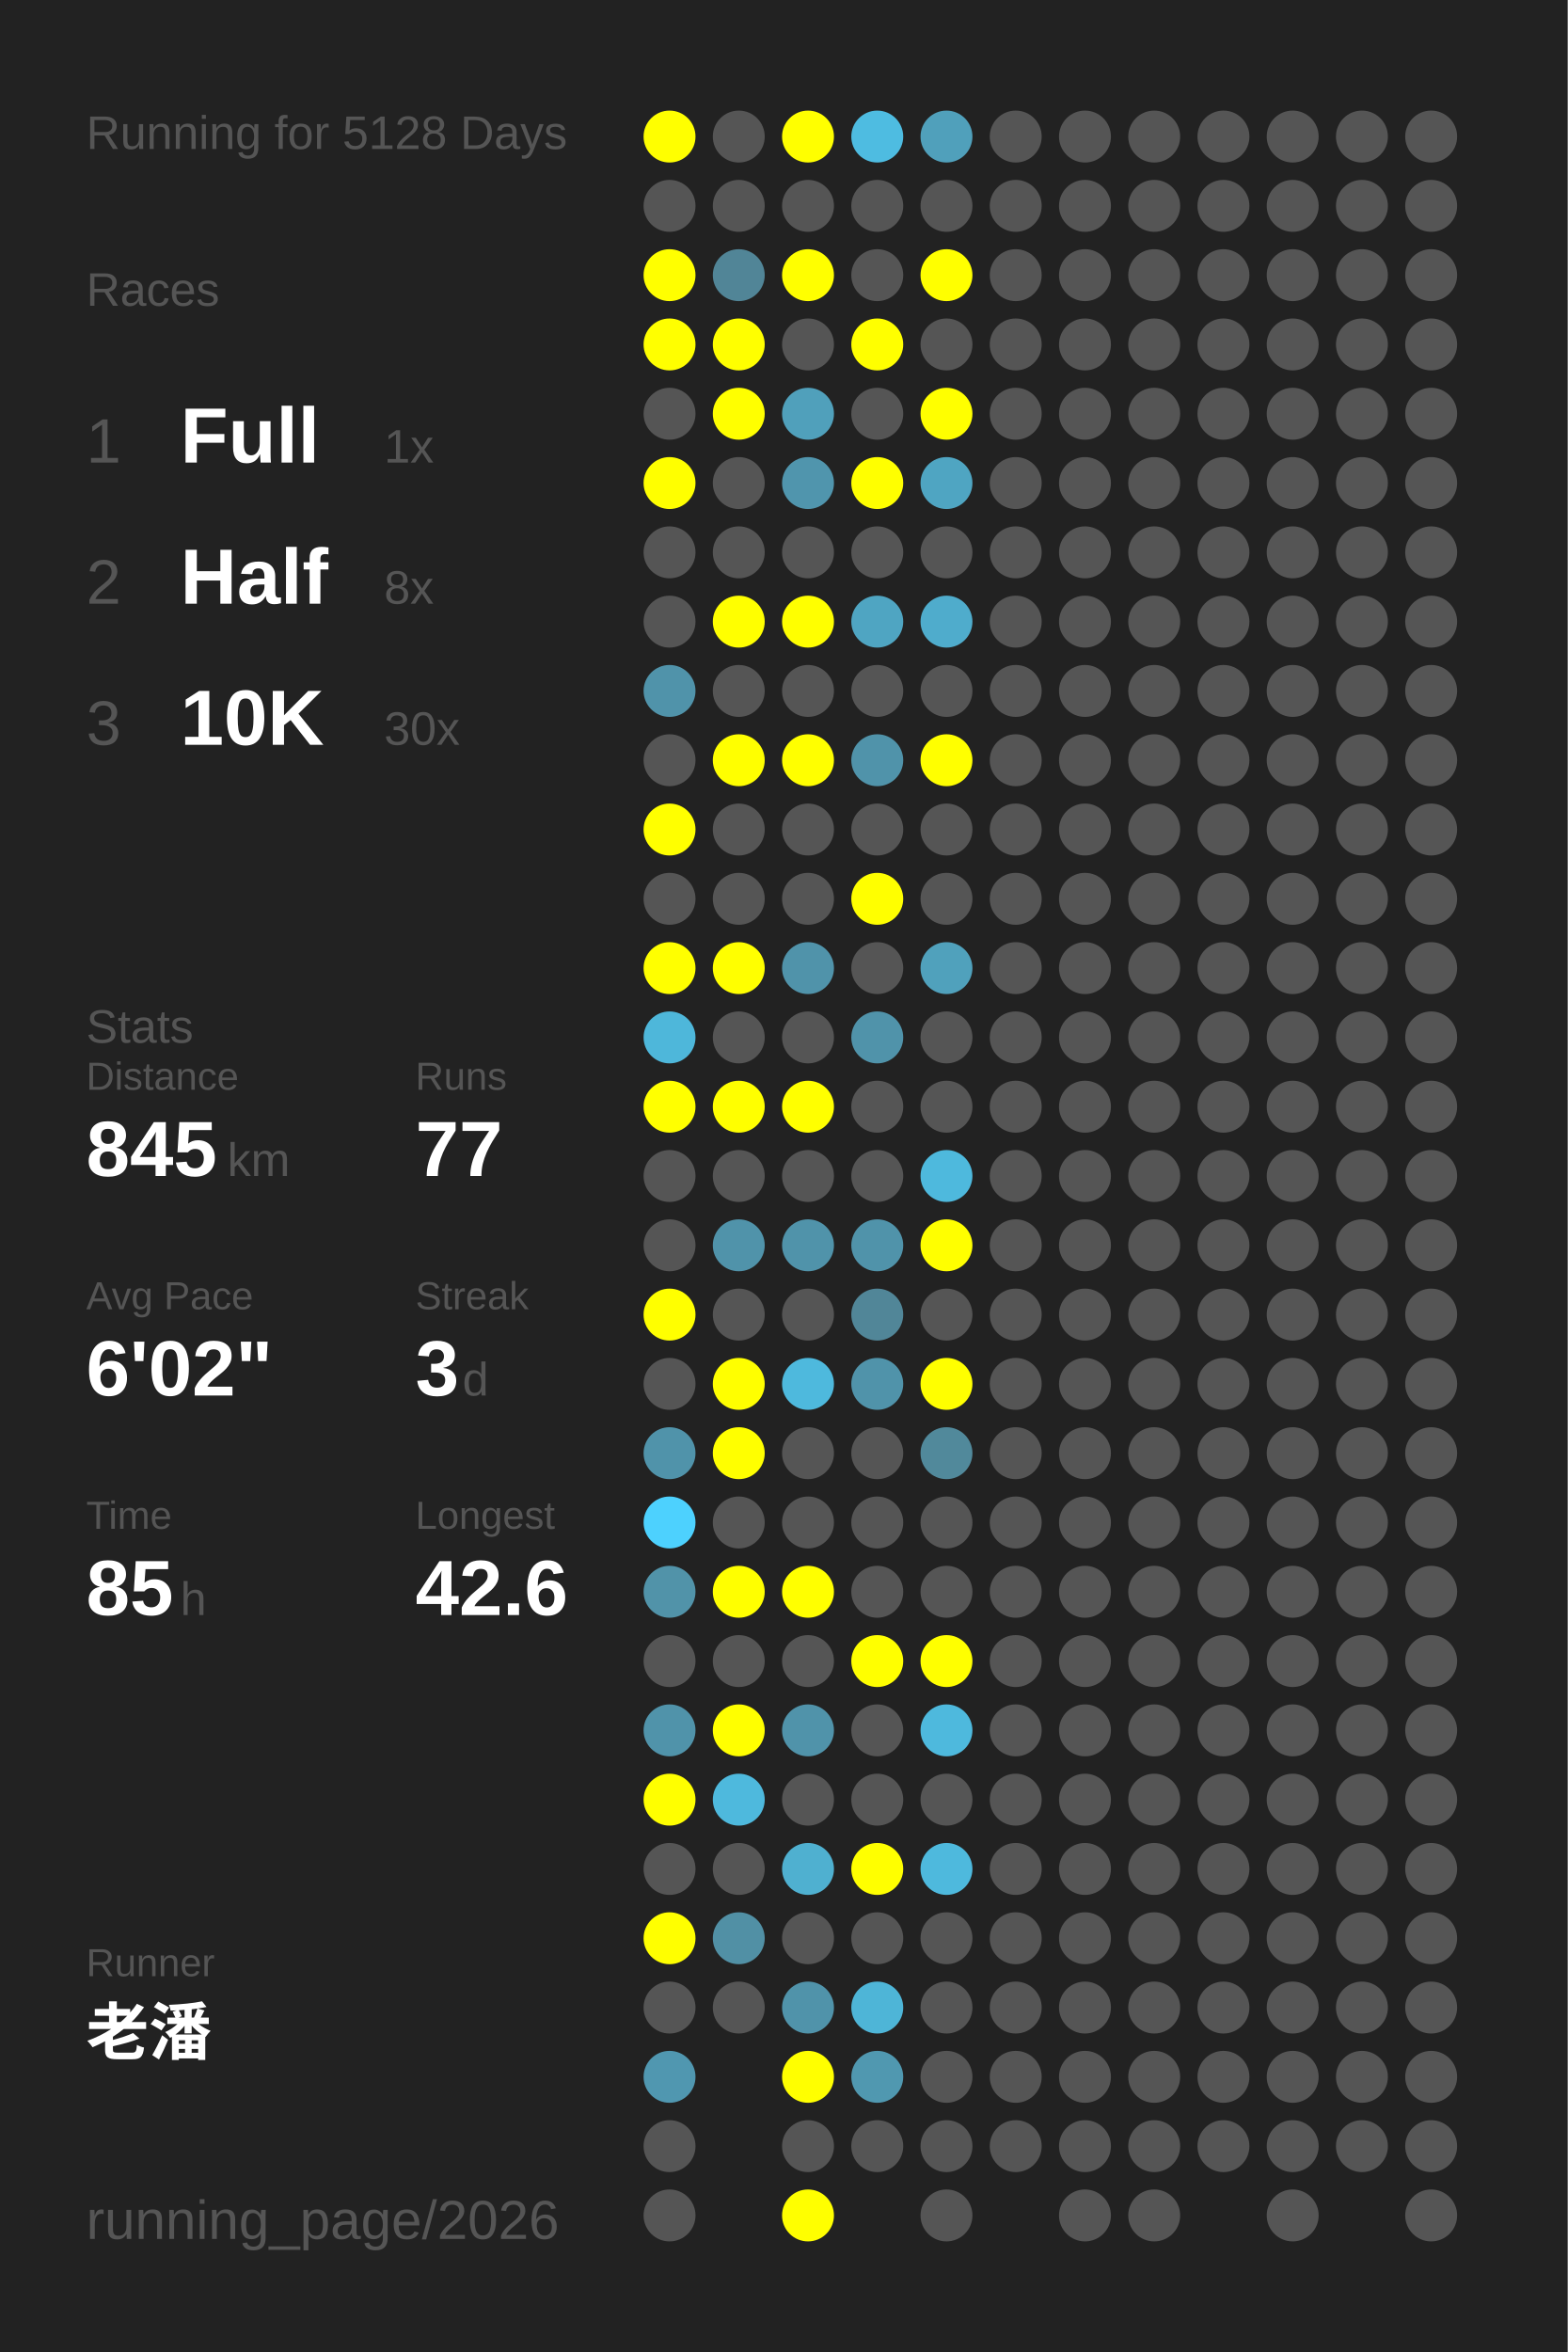
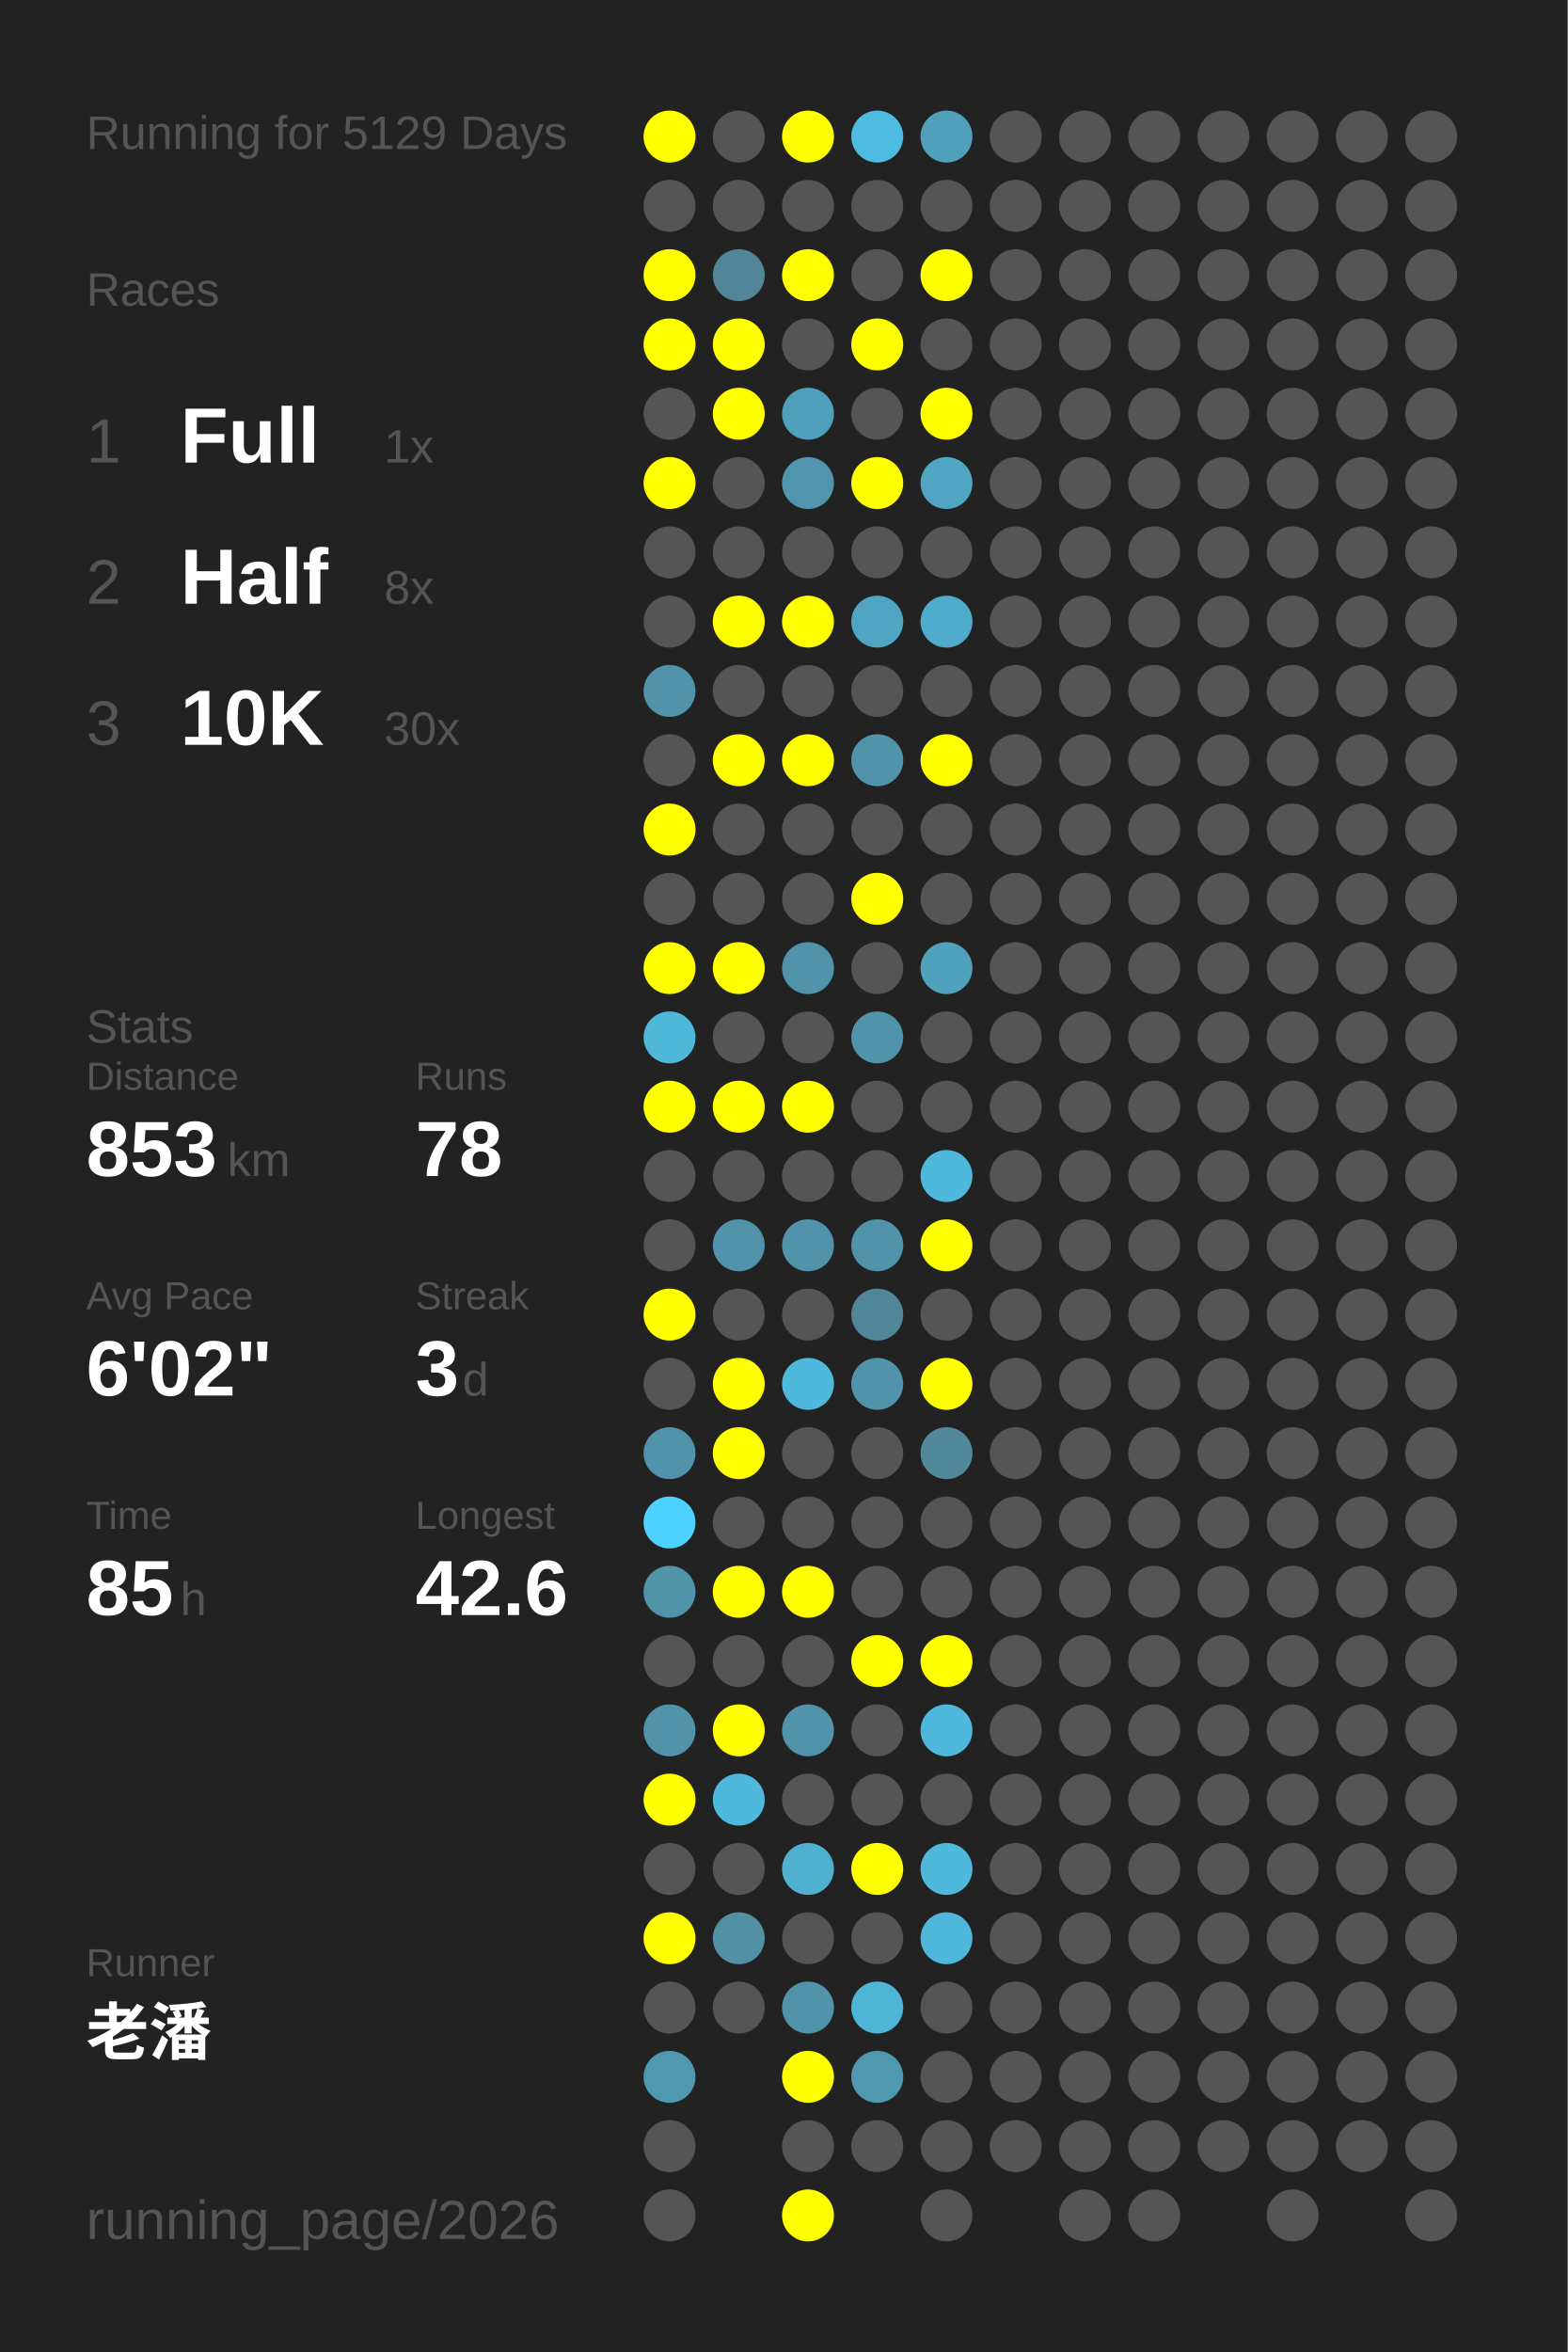
<svg xmlns="http://www.w3.org/2000/svg" baseProfile="full" height="300mm" version="1.1" viewBox="0,0,200,300" width="200mm">
  <defs />
  <rect fill="#222222" height="300" width="200" x="0" y="0" />
-   <text fill="#555555" style="font-size:6px; font-family:Arial;" x="11" y="19">Running for 5128 Days</text>
+   <text fill="#555555" style="font-size:6px; font-family:Arial;" x="11" y="19">Running for 5129 Days</text>
  <text fill="#555555" style="font-size:6px; font-family:Arial;" x="11" y="39">Races</text>
  <text fill="#555555" style="font-size:8px; font-family:Arial;" x="11" y="59">1</text>
  <text fill="#FFFFFF" style="font-size:10px; font-family:Arial; font-weight:bold;" x="23" y="59">Full</text>
  <text fill="#555555" style="font-size:6px; font-family:Arial;" x="49" y="59">1x</text>
  <text fill="#555555" style="font-size:8px; font-family:Arial;" x="11" y="77">2</text>
  <text fill="#FFFFFF" style="font-size:10px; font-family:Arial; font-weight:bold;" x="23" y="77">Half</text>
  <text fill="#555555" style="font-size:6px; font-family:Arial;" x="49" y="77">8x</text>
  <text fill="#555555" style="font-size:8px; font-family:Arial;" x="11" y="95">3</text>
  <text fill="#FFFFFF" style="font-size:10px; font-family:Arial; font-weight:bold;" x="23" y="95">10K</text>
  <text fill="#555555" style="font-size:6px; font-family:Arial;" x="49" y="95">30x</text>
  <text fill="#555555" style="font-size:6px; font-family:Arial;" x="11" y="133">Stats</text>
  <text fill="#555555" style="font-size:5px; font-family:Arial;" x="11" y="139">Distance</text>
-   <text fill="#FFFFFF" style="font-size:10px; font-family:Arial; font-weight:bold;" x="11" y="150">845</text>
+   <text fill="#FFFFFF" style="font-size:10px; font-family:Arial; font-weight:bold;" x="11" y="150">853</text>
  <text fill="#555555" style="font-size:6px; font-family:Arial;" x="29" y="150">km</text>
  <text fill="#555555" style="font-size:5px; font-family:Arial;" x="53" y="139">Runs</text>
-   <text fill="#FFFFFF" style="font-size:10px; font-family:Arial; font-weight:bold;" x="53" y="150">77</text>
+   <text fill="#FFFFFF" style="font-size:10px; font-family:Arial; font-weight:bold;" x="53" y="150">78</text>
  <text fill="#555555" style="font-size:5px; font-family:Arial;" x="11" y="167">Avg Pace</text>
  <text fill="#FFFFFF" style="font-size:10px; font-family:Arial; font-weight:bold;" x="11" y="178">6'02"</text>
  <text fill="#555555" style="font-size:5px; font-family:Arial;" x="53" y="167">Streak</text>
  <text fill="#FFFFFF" style="font-size:10px; font-family:Arial; font-weight:bold;" x="53" y="178">3</text>
  <text fill="#555555" style="font-size:6px; font-family:Arial;" x="59" y="178">d</text>
  <text fill="#555555" style="font-size:5px; font-family:Arial;" x="11" y="195">Time</text>
  <text fill="#FFFFFF" style="font-size:10px; font-family:Arial; font-weight:bold;" x="11" y="206">85</text>
  <text fill="#555555" style="font-size:6px; font-family:Arial;" x="23" y="206">h</text>
  <text fill="#555555" style="font-size:5px; font-family:Arial;" x="53" y="195">Longest</text>
  <text fill="#FFFFFF" style="font-size:10px; font-family:Arial; font-weight:bold;" x="53" y="206">42.6</text>
  <text fill="#555555" style="font-size:5px; font-family:Arial;" x="11" y="252.065">Runner</text>
  <text fill="#FFFFFF" style="font-size:8px; font-family:Arial; font-weight:bold;" x="11" y="262.065">老潘</text>
  <text fill="#555555" style="font-size:7px; font-family:Arial;" x="11" y="285.581">running_page/2026</text>
  <circle cx="85.417" cy="17.419" fill="#FFFF00" r="3.312" />
  <circle cx="85.417" cy="26.258" fill="#555555" r="3.312" />
  <circle cx="85.417" cy="35.097" fill="#FFFF00" r="3.312" />
  <circle cx="85.417" cy="43.935" fill="#FFFF00" r="3.312" />
  <circle cx="85.417" cy="52.774" fill="#555555" r="3.312" />
  <circle cx="85.417" cy="61.613" fill="#FFFF00" r="3.312" />
  <circle cx="85.417" cy="70.452" fill="#555555" r="3.312" />
  <circle cx="85.417" cy="79.29" fill="#555555" r="3.312" />
  <circle cx="85.417" cy="88.129" fill="#5093aa" r="3.312" />
  <circle cx="85.417" cy="96.968" fill="#555555" r="3.312" />
  <circle cx="85.417" cy="105.806" fill="#FFFF00" r="3.312" />
  <circle cx="85.417" cy="114.645" fill="#555555" r="3.312" />
  <circle cx="85.417" cy="123.484" fill="#FFFF00" r="3.312" />
  <circle cx="85.417" cy="132.323" fill="#4eb7da" r="3.312" />
  <circle cx="85.417" cy="141.161" fill="#FFFF00" r="3.312" />
  <circle cx="85.417" cy="150" fill="#555555" r="3.312" />
  <circle cx="85.417" cy="158.839" fill="#555555" r="3.312" />
  <circle cx="85.417" cy="167.677" fill="#FFFF00" r="3.312" />
  <circle cx="85.417" cy="176.516" fill="#555555" r="3.312" />
  <circle cx="85.417" cy="185.355" fill="#5093aa" r="3.312" />
  <circle cx="85.417" cy="194.194" fill="#4dd1fe" r="3.312" />
  <circle cx="85.417" cy="203.032" fill="#5193a9" r="3.312" />
  <circle cx="85.417" cy="211.871" fill="#555555" r="3.312" />
  <circle cx="85.417" cy="220.71" fill="#5093aa" r="3.312" />
  <circle cx="85.417" cy="229.548" fill="#FFFF00" r="3.312" />
  <circle cx="85.417" cy="238.387" fill="#555555" r="3.312" />
  <circle cx="85.417" cy="247.226" fill="#FFFF00" r="3.312" />
  <circle cx="85.417" cy="256.065" fill="#555555" r="3.312" />
  <circle cx="85.417" cy="264.903" fill="#5097b0" r="3.312" />
  <circle cx="85.417" cy="273.742" fill="#555555" r="3.312" />
  <circle cx="85.417" cy="282.581" fill="#555555" r="3.312" />
  <circle cx="94.25" cy="17.419" fill="#555555" r="3.312" />
  <circle cx="94.25" cy="26.258" fill="#555555" r="3.312" />
  <circle cx="94.25" cy="35.097" fill="#518597" r="3.312" />
  <circle cx="94.25" cy="43.935" fill="#FFFF00" r="3.312" />
  <circle cx="94.25" cy="52.774" fill="#FFFF00" r="3.312" />
  <circle cx="94.25" cy="61.613" fill="#555555" r="3.312" />
  <circle cx="94.25" cy="70.452" fill="#555555" r="3.312" />
  <circle cx="94.25" cy="79.29" fill="#FFFF00" r="3.312" />
  <circle cx="94.25" cy="88.129" fill="#555555" r="3.312" />
  <circle cx="94.25" cy="96.968" fill="#FFFF00" r="3.312" />
  <circle cx="94.25" cy="105.806" fill="#555555" r="3.312" />
  <circle cx="94.25" cy="114.645" fill="#555555" r="3.312" />
  <circle cx="94.25" cy="123.484" fill="#FFFF00" r="3.312" />
  <circle cx="94.25" cy="132.323" fill="#555555" r="3.312" />
  <circle cx="94.25" cy="141.161" fill="#FFFF00" r="3.312" />
  <circle cx="94.25" cy="150" fill="#555555" r="3.312" />
  <circle cx="94.25" cy="158.839" fill="#5093aa" r="3.312" />
  <circle cx="94.25" cy="167.677" fill="#555555" r="3.312" />
  <circle cx="94.25" cy="176.516" fill="#FFFF00" r="3.312" />
  <circle cx="94.25" cy="185.355" fill="#FFFF00" r="3.312" />
  <circle cx="94.25" cy="194.194" fill="#555555" r="3.312" />
  <circle cx="94.25" cy="203.032" fill="#FFFF00" r="3.312" />
  <circle cx="94.25" cy="211.871" fill="#555555" r="3.312" />
  <circle cx="94.25" cy="220.71" fill="#FFFF00" r="3.312" />
  <circle cx="94.25" cy="229.548" fill="#4eb9dd" r="3.312" />
  <circle cx="94.25" cy="238.387" fill="#555555" r="3.312" />
  <circle cx="94.25" cy="247.226" fill="#5190a5" r="3.312" />
  <circle cx="94.25" cy="256.065" fill="#555555" r="3.312" />
  <circle cx="103.083" cy="17.419" fill="#FFFF00" r="3.312" />
  <circle cx="103.083" cy="26.258" fill="#555555" r="3.312" />
  <circle cx="103.083" cy="35.097" fill="#FFFF00" r="3.312" />
  <circle cx="103.083" cy="43.935" fill="#555555" r="3.312" />
  <circle cx="103.083" cy="52.774" fill="#50a0bb" r="3.312" />
  <circle cx="103.083" cy="61.613" fill="#5095ad" r="3.312" />
  <circle cx="103.083" cy="70.452" fill="#555555" r="3.312" />
  <circle cx="103.083" cy="79.29" fill="#FFFF00" r="3.312" />
  <circle cx="103.083" cy="88.129" fill="#555555" r="3.312" />
  <circle cx="103.083" cy="96.968" fill="#FFFF00" r="3.312" />
  <circle cx="103.083" cy="105.806" fill="#555555" r="3.312" />
  <circle cx="103.083" cy="114.645" fill="#555555" r="3.312" />
  <circle cx="103.083" cy="123.484" fill="#5093aa" r="3.312" />
  <circle cx="103.083" cy="132.323" fill="#555555" r="3.312" />
  <circle cx="103.083" cy="141.161" fill="#FFFF00" r="3.312" />
  <circle cx="103.083" cy="150" fill="#555555" r="3.312" />
  <circle cx="103.083" cy="158.839" fill="#5093aa" r="3.312" />
  <circle cx="103.083" cy="167.677" fill="#555555" r="3.312" />
  <circle cx="103.083" cy="176.516" fill="#4eb9dd" r="3.312" />
  <circle cx="103.083" cy="185.355" fill="#555555" r="3.312" />
  <circle cx="103.083" cy="194.194" fill="#555555" r="3.312" />
  <circle cx="103.083" cy="203.032" fill="#FFFF00" r="3.312" />
  <circle cx="103.083" cy="211.871" fill="#555555" r="3.312" />
  <circle cx="103.083" cy="220.71" fill="#5093aa" r="3.312" />
  <circle cx="103.083" cy="229.548" fill="#555555" r="3.312" />
  <circle cx="103.083" cy="238.387" fill="#4fb0d0" r="3.312" />
  <circle cx="103.083" cy="247.226" fill="#555555" r="3.312" />
  <circle cx="103.083" cy="256.065" fill="#5093aa" r="3.312" />
  <circle cx="103.083" cy="264.903" fill="#FFFF00" r="3.312" />
  <circle cx="103.083" cy="273.742" fill="#555555" r="3.312" />
  <circle cx="103.083" cy="282.581" fill="#FFFF00" r="3.312" />
  <circle cx="111.917" cy="17.419" fill="#4ebce1" r="3.312" />
  <circle cx="111.917" cy="26.258" fill="#555555" r="3.312" />
  <circle cx="111.917" cy="35.097" fill="#555555" r="3.312" />
  <circle cx="111.917" cy="43.935" fill="#FFFF00" r="3.312" />
  <circle cx="111.917" cy="52.774" fill="#555555" r="3.312" />
  <circle cx="111.917" cy="61.613" fill="#FFFF00" r="3.312" />
  <circle cx="111.917" cy="70.452" fill="#555555" r="3.312" />
  <circle cx="111.917" cy="79.29" fill="#4fa5c2" r="3.312" />
  <circle cx="111.917" cy="88.129" fill="#555555" r="3.312" />
  <circle cx="111.917" cy="96.968" fill="#5093aa" r="3.312" />
  <circle cx="111.917" cy="105.806" fill="#555555" r="3.312" />
  <circle cx="111.917" cy="114.645" fill="#FFFF00" r="3.312" />
  <circle cx="111.917" cy="123.484" fill="#555555" r="3.312" />
  <circle cx="111.917" cy="132.323" fill="#5093aa" r="3.312" />
  <circle cx="111.917" cy="141.161" fill="#555555" r="3.312" />
  <circle cx="111.917" cy="150" fill="#555555" r="3.312" />
  <circle cx="111.917" cy="158.839" fill="#5093aa" r="3.312" />
  <circle cx="111.917" cy="167.677" fill="#518698" r="3.312" />
  <circle cx="111.917" cy="176.516" fill="#5093aa" r="3.312" />
  <circle cx="111.917" cy="185.355" fill="#555555" r="3.312" />
  <circle cx="111.917" cy="194.194" fill="#555555" r="3.312" />
  <circle cx="111.917" cy="203.032" fill="#555555" r="3.312" />
  <circle cx="111.917" cy="211.871" fill="#FFFF00" r="3.312" />
  <circle cx="111.917" cy="220.71" fill="#555555" r="3.312" />
  <circle cx="111.917" cy="229.548" fill="#555555" r="3.312" />
  <circle cx="111.917" cy="238.387" fill="#FFFF00" r="3.312" />
  <circle cx="111.917" cy="247.226" fill="#555555" r="3.312" />
  <circle cx="111.917" cy="256.065" fill="#4eb5d7" r="3.312" />
  <circle cx="111.917" cy="264.903" fill="#5098b0" r="3.312" />
  <circle cx="111.917" cy="273.742" fill="#555555" r="3.312" />
  <circle cx="120.75" cy="17.419" fill="#50a0bb" r="3.312" />
  <circle cx="120.75" cy="26.258" fill="#555555" r="3.312" />
  <circle cx="120.75" cy="35.097" fill="#FFFF00" r="3.312" />
  <circle cx="120.75" cy="43.935" fill="#555555" r="3.312" />
  <circle cx="120.75" cy="52.774" fill="#FFFF00" r="3.312" />
  <circle cx="120.75" cy="61.613" fill="#4fa5c2" r="3.312" />
  <circle cx="120.75" cy="70.452" fill="#555555" r="3.312" />
  <circle cx="120.75" cy="79.29" fill="#4faccc" r="3.312" />
  <circle cx="120.75" cy="88.129" fill="#555555" r="3.312" />
  <circle cx="120.75" cy="96.968" fill="#FFFF00" r="3.312" />
  <circle cx="120.75" cy="105.806" fill="#555555" r="3.312" />
  <circle cx="120.75" cy="114.645" fill="#555555" r="3.312" />
  <circle cx="120.75" cy="123.484" fill="#50a1bc" r="3.312" />
  <circle cx="120.75" cy="132.323" fill="#555555" r="3.312" />
  <circle cx="120.75" cy="141.161" fill="#555555" r="3.312" />
  <circle cx="120.75" cy="150" fill="#4eb9dd" r="3.312" />
  <circle cx="120.75" cy="158.839" fill="#FFFF00" r="3.312" />
  <circle cx="120.75" cy="167.677" fill="#555555" r="3.312" />
  <circle cx="120.75" cy="176.516" fill="#FFFF00" r="3.312" />
  <circle cx="120.75" cy="185.355" fill="#51899b" r="3.312" />
  <circle cx="120.75" cy="194.194" fill="#555555" r="3.312" />
  <circle cx="120.75" cy="203.032" fill="#555555" r="3.312" />
  <circle cx="120.75" cy="211.871" fill="#FFFF00" r="3.312" />
  <circle cx="120.75" cy="220.71" fill="#4eb9dd" r="3.312" />
  <circle cx="120.75" cy="229.548" fill="#555555" r="3.312" />
  <circle cx="120.75" cy="238.387" fill="#4eb9dd" r="3.312" />
-   <circle cx="120.75" cy="247.226" fill="#555555" r="3.312" />
+   <circle cx="120.75" cy="247.226" fill="#4eb7db" r="3.312" />
  <circle cx="120.75" cy="256.065" fill="#555555" r="3.312" />
  <circle cx="120.75" cy="264.903" fill="#555555" r="3.312" />
  <circle cx="120.75" cy="273.742" fill="#555555" r="3.312" />
  <circle cx="120.75" cy="282.581" fill="#555555" r="3.312" />
  <circle cx="129.583" cy="17.419" fill="#555555" r="3.312" />
  <circle cx="129.583" cy="26.258" fill="#555555" r="3.312" />
  <circle cx="129.583" cy="35.097" fill="#555555" r="3.312" />
  <circle cx="129.583" cy="43.935" fill="#555555" r="3.312" />
  <circle cx="129.583" cy="52.774" fill="#555555" r="3.312" />
  <circle cx="129.583" cy="61.613" fill="#555555" r="3.312" />
  <circle cx="129.583" cy="70.452" fill="#555555" r="3.312" />
  <circle cx="129.583" cy="79.29" fill="#555555" r="3.312" />
  <circle cx="129.583" cy="88.129" fill="#555555" r="3.312" />
  <circle cx="129.583" cy="96.968" fill="#555555" r="3.312" />
  <circle cx="129.583" cy="105.806" fill="#555555" r="3.312" />
  <circle cx="129.583" cy="114.645" fill="#555555" r="3.312" />
  <circle cx="129.583" cy="123.484" fill="#555555" r="3.312" />
  <circle cx="129.583" cy="132.323" fill="#555555" r="3.312" />
  <circle cx="129.583" cy="141.161" fill="#555555" r="3.312" />
  <circle cx="129.583" cy="150" fill="#555555" r="3.312" />
  <circle cx="129.583" cy="158.839" fill="#555555" r="3.312" />
  <circle cx="129.583" cy="167.677" fill="#555555" r="3.312" />
  <circle cx="129.583" cy="176.516" fill="#555555" r="3.312" />
  <circle cx="129.583" cy="185.355" fill="#555555" r="3.312" />
  <circle cx="129.583" cy="194.194" fill="#555555" r="3.312" />
  <circle cx="129.583" cy="203.032" fill="#555555" r="3.312" />
  <circle cx="129.583" cy="211.871" fill="#555555" r="3.312" />
  <circle cx="129.583" cy="220.71" fill="#555555" r="3.312" />
  <circle cx="129.583" cy="229.548" fill="#555555" r="3.312" />
  <circle cx="129.583" cy="238.387" fill="#555555" r="3.312" />
  <circle cx="129.583" cy="247.226" fill="#555555" r="3.312" />
  <circle cx="129.583" cy="256.065" fill="#555555" r="3.312" />
  <circle cx="129.583" cy="264.903" fill="#555555" r="3.312" />
  <circle cx="129.583" cy="273.742" fill="#555555" r="3.312" />
  <circle cx="138.417" cy="17.419" fill="#555555" r="3.312" />
  <circle cx="138.417" cy="26.258" fill="#555555" r="3.312" />
  <circle cx="138.417" cy="35.097" fill="#555555" r="3.312" />
  <circle cx="138.417" cy="43.935" fill="#555555" r="3.312" />
  <circle cx="138.417" cy="52.774" fill="#555555" r="3.312" />
  <circle cx="138.417" cy="61.613" fill="#555555" r="3.312" />
  <circle cx="138.417" cy="70.452" fill="#555555" r="3.312" />
  <circle cx="138.417" cy="79.29" fill="#555555" r="3.312" />
  <circle cx="138.417" cy="88.129" fill="#555555" r="3.312" />
  <circle cx="138.417" cy="96.968" fill="#555555" r="3.312" />
  <circle cx="138.417" cy="105.806" fill="#555555" r="3.312" />
  <circle cx="138.417" cy="114.645" fill="#555555" r="3.312" />
  <circle cx="138.417" cy="123.484" fill="#555555" r="3.312" />
  <circle cx="138.417" cy="132.323" fill="#555555" r="3.312" />
  <circle cx="138.417" cy="141.161" fill="#555555" r="3.312" />
  <circle cx="138.417" cy="150" fill="#555555" r="3.312" />
  <circle cx="138.417" cy="158.839" fill="#555555" r="3.312" />
  <circle cx="138.417" cy="167.677" fill="#555555" r="3.312" />
  <circle cx="138.417" cy="176.516" fill="#555555" r="3.312" />
  <circle cx="138.417" cy="185.355" fill="#555555" r="3.312" />
  <circle cx="138.417" cy="194.194" fill="#555555" r="3.312" />
  <circle cx="138.417" cy="203.032" fill="#555555" r="3.312" />
  <circle cx="138.417" cy="211.871" fill="#555555" r="3.312" />
  <circle cx="138.417" cy="220.71" fill="#555555" r="3.312" />
  <circle cx="138.417" cy="229.548" fill="#555555" r="3.312" />
  <circle cx="138.417" cy="238.387" fill="#555555" r="3.312" />
  <circle cx="138.417" cy="247.226" fill="#555555" r="3.312" />
  <circle cx="138.417" cy="256.065" fill="#555555" r="3.312" />
  <circle cx="138.417" cy="264.903" fill="#555555" r="3.312" />
  <circle cx="138.417" cy="273.742" fill="#555555" r="3.312" />
  <circle cx="138.417" cy="282.581" fill="#555555" r="3.312" />
  <circle cx="147.25" cy="17.419" fill="#555555" r="3.312" />
  <circle cx="147.25" cy="26.258" fill="#555555" r="3.312" />
  <circle cx="147.25" cy="35.097" fill="#555555" r="3.312" />
  <circle cx="147.25" cy="43.935" fill="#555555" r="3.312" />
  <circle cx="147.25" cy="52.774" fill="#555555" r="3.312" />
  <circle cx="147.25" cy="61.613" fill="#555555" r="3.312" />
  <circle cx="147.25" cy="70.452" fill="#555555" r="3.312" />
  <circle cx="147.25" cy="79.29" fill="#555555" r="3.312" />
  <circle cx="147.25" cy="88.129" fill="#555555" r="3.312" />
  <circle cx="147.25" cy="96.968" fill="#555555" r="3.312" />
  <circle cx="147.25" cy="105.806" fill="#555555" r="3.312" />
  <circle cx="147.25" cy="114.645" fill="#555555" r="3.312" />
  <circle cx="147.25" cy="123.484" fill="#555555" r="3.312" />
  <circle cx="147.25" cy="132.323" fill="#555555" r="3.312" />
  <circle cx="147.25" cy="141.161" fill="#555555" r="3.312" />
  <circle cx="147.25" cy="150" fill="#555555" r="3.312" />
  <circle cx="147.25" cy="158.839" fill="#555555" r="3.312" />
  <circle cx="147.25" cy="167.677" fill="#555555" r="3.312" />
  <circle cx="147.25" cy="176.516" fill="#555555" r="3.312" />
  <circle cx="147.25" cy="185.355" fill="#555555" r="3.312" />
  <circle cx="147.25" cy="194.194" fill="#555555" r="3.312" />
  <circle cx="147.25" cy="203.032" fill="#555555" r="3.312" />
  <circle cx="147.25" cy="211.871" fill="#555555" r="3.312" />
  <circle cx="147.25" cy="220.71" fill="#555555" r="3.312" />
  <circle cx="147.25" cy="229.548" fill="#555555" r="3.312" />
  <circle cx="147.25" cy="238.387" fill="#555555" r="3.312" />
  <circle cx="147.25" cy="247.226" fill="#555555" r="3.312" />
  <circle cx="147.25" cy="256.065" fill="#555555" r="3.312" />
  <circle cx="147.25" cy="264.903" fill="#555555" r="3.312" />
  <circle cx="147.25" cy="273.742" fill="#555555" r="3.312" />
  <circle cx="147.25" cy="282.581" fill="#555555" r="3.312" />
  <circle cx="156.083" cy="17.419" fill="#555555" r="3.312" />
  <circle cx="156.083" cy="26.258" fill="#555555" r="3.312" />
  <circle cx="156.083" cy="35.097" fill="#555555" r="3.312" />
  <circle cx="156.083" cy="43.935" fill="#555555" r="3.312" />
  <circle cx="156.083" cy="52.774" fill="#555555" r="3.312" />
  <circle cx="156.083" cy="61.613" fill="#555555" r="3.312" />
  <circle cx="156.083" cy="70.452" fill="#555555" r="3.312" />
  <circle cx="156.083" cy="79.29" fill="#555555" r="3.312" />
  <circle cx="156.083" cy="88.129" fill="#555555" r="3.312" />
  <circle cx="156.083" cy="96.968" fill="#555555" r="3.312" />
  <circle cx="156.083" cy="105.806" fill="#555555" r="3.312" />
  <circle cx="156.083" cy="114.645" fill="#555555" r="3.312" />
  <circle cx="156.083" cy="123.484" fill="#555555" r="3.312" />
  <circle cx="156.083" cy="132.323" fill="#555555" r="3.312" />
  <circle cx="156.083" cy="141.161" fill="#555555" r="3.312" />
  <circle cx="156.083" cy="150" fill="#555555" r="3.312" />
  <circle cx="156.083" cy="158.839" fill="#555555" r="3.312" />
  <circle cx="156.083" cy="167.677" fill="#555555" r="3.312" />
  <circle cx="156.083" cy="176.516" fill="#555555" r="3.312" />
  <circle cx="156.083" cy="185.355" fill="#555555" r="3.312" />
  <circle cx="156.083" cy="194.194" fill="#555555" r="3.312" />
  <circle cx="156.083" cy="203.032" fill="#555555" r="3.312" />
  <circle cx="156.083" cy="211.871" fill="#555555" r="3.312" />
  <circle cx="156.083" cy="220.71" fill="#555555" r="3.312" />
  <circle cx="156.083" cy="229.548" fill="#555555" r="3.312" />
  <circle cx="156.083" cy="238.387" fill="#555555" r="3.312" />
  <circle cx="156.083" cy="247.226" fill="#555555" r="3.312" />
  <circle cx="156.083" cy="256.065" fill="#555555" r="3.312" />
  <circle cx="156.083" cy="264.903" fill="#555555" r="3.312" />
  <circle cx="156.083" cy="273.742" fill="#555555" r="3.312" />
  <circle cx="164.917" cy="17.419" fill="#555555" r="3.312" />
  <circle cx="164.917" cy="26.258" fill="#555555" r="3.312" />
  <circle cx="164.917" cy="35.097" fill="#555555" r="3.312" />
  <circle cx="164.917" cy="43.935" fill="#555555" r="3.312" />
  <circle cx="164.917" cy="52.774" fill="#555555" r="3.312" />
  <circle cx="164.917" cy="61.613" fill="#555555" r="3.312" />
  <circle cx="164.917" cy="70.452" fill="#555555" r="3.312" />
  <circle cx="164.917" cy="79.29" fill="#555555" r="3.312" />
  <circle cx="164.917" cy="88.129" fill="#555555" r="3.312" />
  <circle cx="164.917" cy="96.968" fill="#555555" r="3.312" />
  <circle cx="164.917" cy="105.806" fill="#555555" r="3.312" />
  <circle cx="164.917" cy="114.645" fill="#555555" r="3.312" />
  <circle cx="164.917" cy="123.484" fill="#555555" r="3.312" />
  <circle cx="164.917" cy="132.323" fill="#555555" r="3.312" />
  <circle cx="164.917" cy="141.161" fill="#555555" r="3.312" />
  <circle cx="164.917" cy="150" fill="#555555" r="3.312" />
  <circle cx="164.917" cy="158.839" fill="#555555" r="3.312" />
  <circle cx="164.917" cy="167.677" fill="#555555" r="3.312" />
  <circle cx="164.917" cy="176.516" fill="#555555" r="3.312" />
  <circle cx="164.917" cy="185.355" fill="#555555" r="3.312" />
  <circle cx="164.917" cy="194.194" fill="#555555" r="3.312" />
  <circle cx="164.917" cy="203.032" fill="#555555" r="3.312" />
  <circle cx="164.917" cy="211.871" fill="#555555" r="3.312" />
  <circle cx="164.917" cy="220.71" fill="#555555" r="3.312" />
  <circle cx="164.917" cy="229.548" fill="#555555" r="3.312" />
  <circle cx="164.917" cy="238.387" fill="#555555" r="3.312" />
  <circle cx="164.917" cy="247.226" fill="#555555" r="3.312" />
  <circle cx="164.917" cy="256.065" fill="#555555" r="3.312" />
  <circle cx="164.917" cy="264.903" fill="#555555" r="3.312" />
  <circle cx="164.917" cy="273.742" fill="#555555" r="3.312" />
  <circle cx="164.917" cy="282.581" fill="#555555" r="3.312" />
  <circle cx="173.75" cy="17.419" fill="#555555" r="3.312" />
  <circle cx="173.75" cy="26.258" fill="#555555" r="3.312" />
  <circle cx="173.75" cy="35.097" fill="#555555" r="3.312" />
  <circle cx="173.75" cy="43.935" fill="#555555" r="3.312" />
  <circle cx="173.75" cy="52.774" fill="#555555" r="3.312" />
  <circle cx="173.75" cy="61.613" fill="#555555" r="3.312" />
  <circle cx="173.75" cy="70.452" fill="#555555" r="3.312" />
  <circle cx="173.75" cy="79.29" fill="#555555" r="3.312" />
  <circle cx="173.75" cy="88.129" fill="#555555" r="3.312" />
  <circle cx="173.75" cy="96.968" fill="#555555" r="3.312" />
  <circle cx="173.75" cy="105.806" fill="#555555" r="3.312" />
  <circle cx="173.75" cy="114.645" fill="#555555" r="3.312" />
  <circle cx="173.75" cy="123.484" fill="#555555" r="3.312" />
  <circle cx="173.75" cy="132.323" fill="#555555" r="3.312" />
  <circle cx="173.75" cy="141.161" fill="#555555" r="3.312" />
  <circle cx="173.75" cy="150" fill="#555555" r="3.312" />
  <circle cx="173.75" cy="158.839" fill="#555555" r="3.312" />
  <circle cx="173.75" cy="167.677" fill="#555555" r="3.312" />
  <circle cx="173.75" cy="176.516" fill="#555555" r="3.312" />
  <circle cx="173.75" cy="185.355" fill="#555555" r="3.312" />
  <circle cx="173.75" cy="194.194" fill="#555555" r="3.312" />
  <circle cx="173.75" cy="203.032" fill="#555555" r="3.312" />
  <circle cx="173.75" cy="211.871" fill="#555555" r="3.312" />
  <circle cx="173.75" cy="220.71" fill="#555555" r="3.312" />
  <circle cx="173.75" cy="229.548" fill="#555555" r="3.312" />
  <circle cx="173.75" cy="238.387" fill="#555555" r="3.312" />
  <circle cx="173.75" cy="247.226" fill="#555555" r="3.312" />
  <circle cx="173.75" cy="256.065" fill="#555555" r="3.312" />
  <circle cx="173.75" cy="264.903" fill="#555555" r="3.312" />
  <circle cx="173.75" cy="273.742" fill="#555555" r="3.312" />
  <circle cx="182.583" cy="17.419" fill="#555555" r="3.312" />
  <circle cx="182.583" cy="26.258" fill="#555555" r="3.312" />
  <circle cx="182.583" cy="35.097" fill="#555555" r="3.312" />
  <circle cx="182.583" cy="43.935" fill="#555555" r="3.312" />
  <circle cx="182.583" cy="52.774" fill="#555555" r="3.312" />
  <circle cx="182.583" cy="61.613" fill="#555555" r="3.312" />
  <circle cx="182.583" cy="70.452" fill="#555555" r="3.312" />
  <circle cx="182.583" cy="79.29" fill="#555555" r="3.312" />
  <circle cx="182.583" cy="88.129" fill="#555555" r="3.312" />
  <circle cx="182.583" cy="96.968" fill="#555555" r="3.312" />
  <circle cx="182.583" cy="105.806" fill="#555555" r="3.312" />
  <circle cx="182.583" cy="114.645" fill="#555555" r="3.312" />
  <circle cx="182.583" cy="123.484" fill="#555555" r="3.312" />
  <circle cx="182.583" cy="132.323" fill="#555555" r="3.312" />
  <circle cx="182.583" cy="141.161" fill="#555555" r="3.312" />
  <circle cx="182.583" cy="150" fill="#555555" r="3.312" />
  <circle cx="182.583" cy="158.839" fill="#555555" r="3.312" />
  <circle cx="182.583" cy="167.677" fill="#555555" r="3.312" />
  <circle cx="182.583" cy="176.516" fill="#555555" r="3.312" />
  <circle cx="182.583" cy="185.355" fill="#555555" r="3.312" />
  <circle cx="182.583" cy="194.194" fill="#555555" r="3.312" />
  <circle cx="182.583" cy="203.032" fill="#555555" r="3.312" />
  <circle cx="182.583" cy="211.871" fill="#555555" r="3.312" />
  <circle cx="182.583" cy="220.71" fill="#555555" r="3.312" />
  <circle cx="182.583" cy="229.548" fill="#555555" r="3.312" />
  <circle cx="182.583" cy="238.387" fill="#555555" r="3.312" />
  <circle cx="182.583" cy="247.226" fill="#555555" r="3.312" />
  <circle cx="182.583" cy="256.065" fill="#555555" r="3.312" />
  <circle cx="182.583" cy="264.903" fill="#555555" r="3.312" />
  <circle cx="182.583" cy="273.742" fill="#555555" r="3.312" />
  <circle cx="182.583" cy="282.581" fill="#555555" r="3.312" />
</svg>
